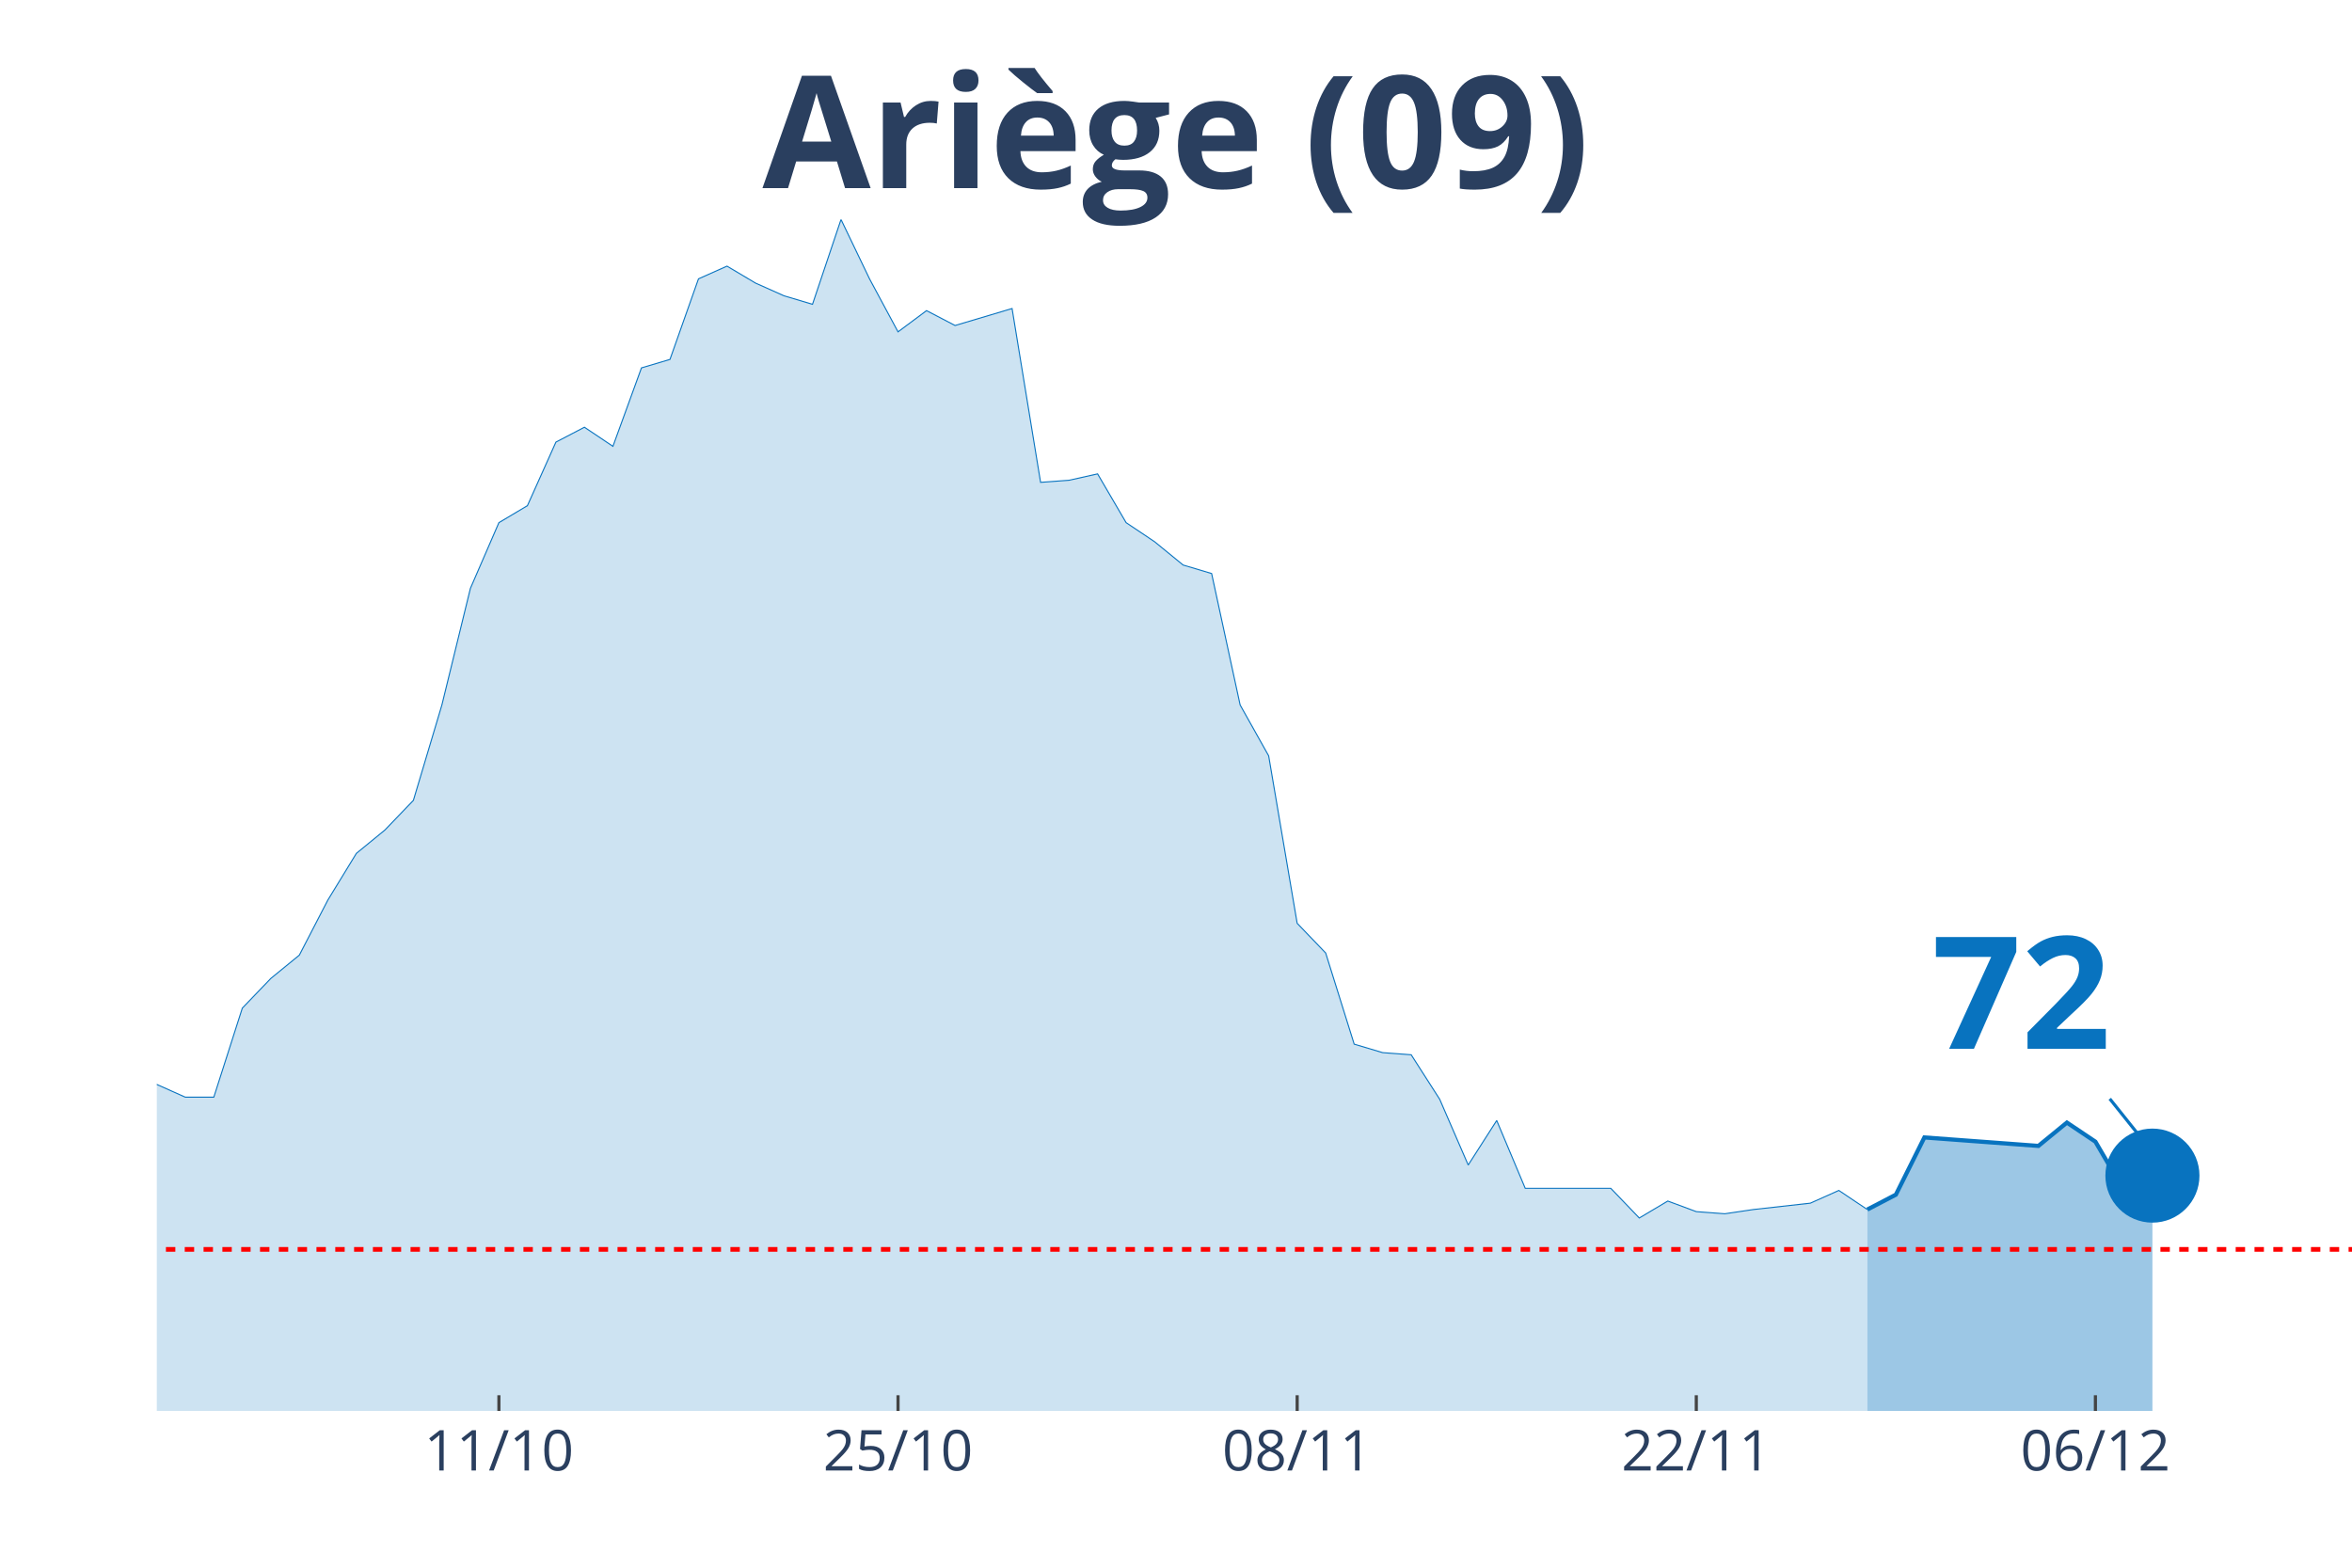
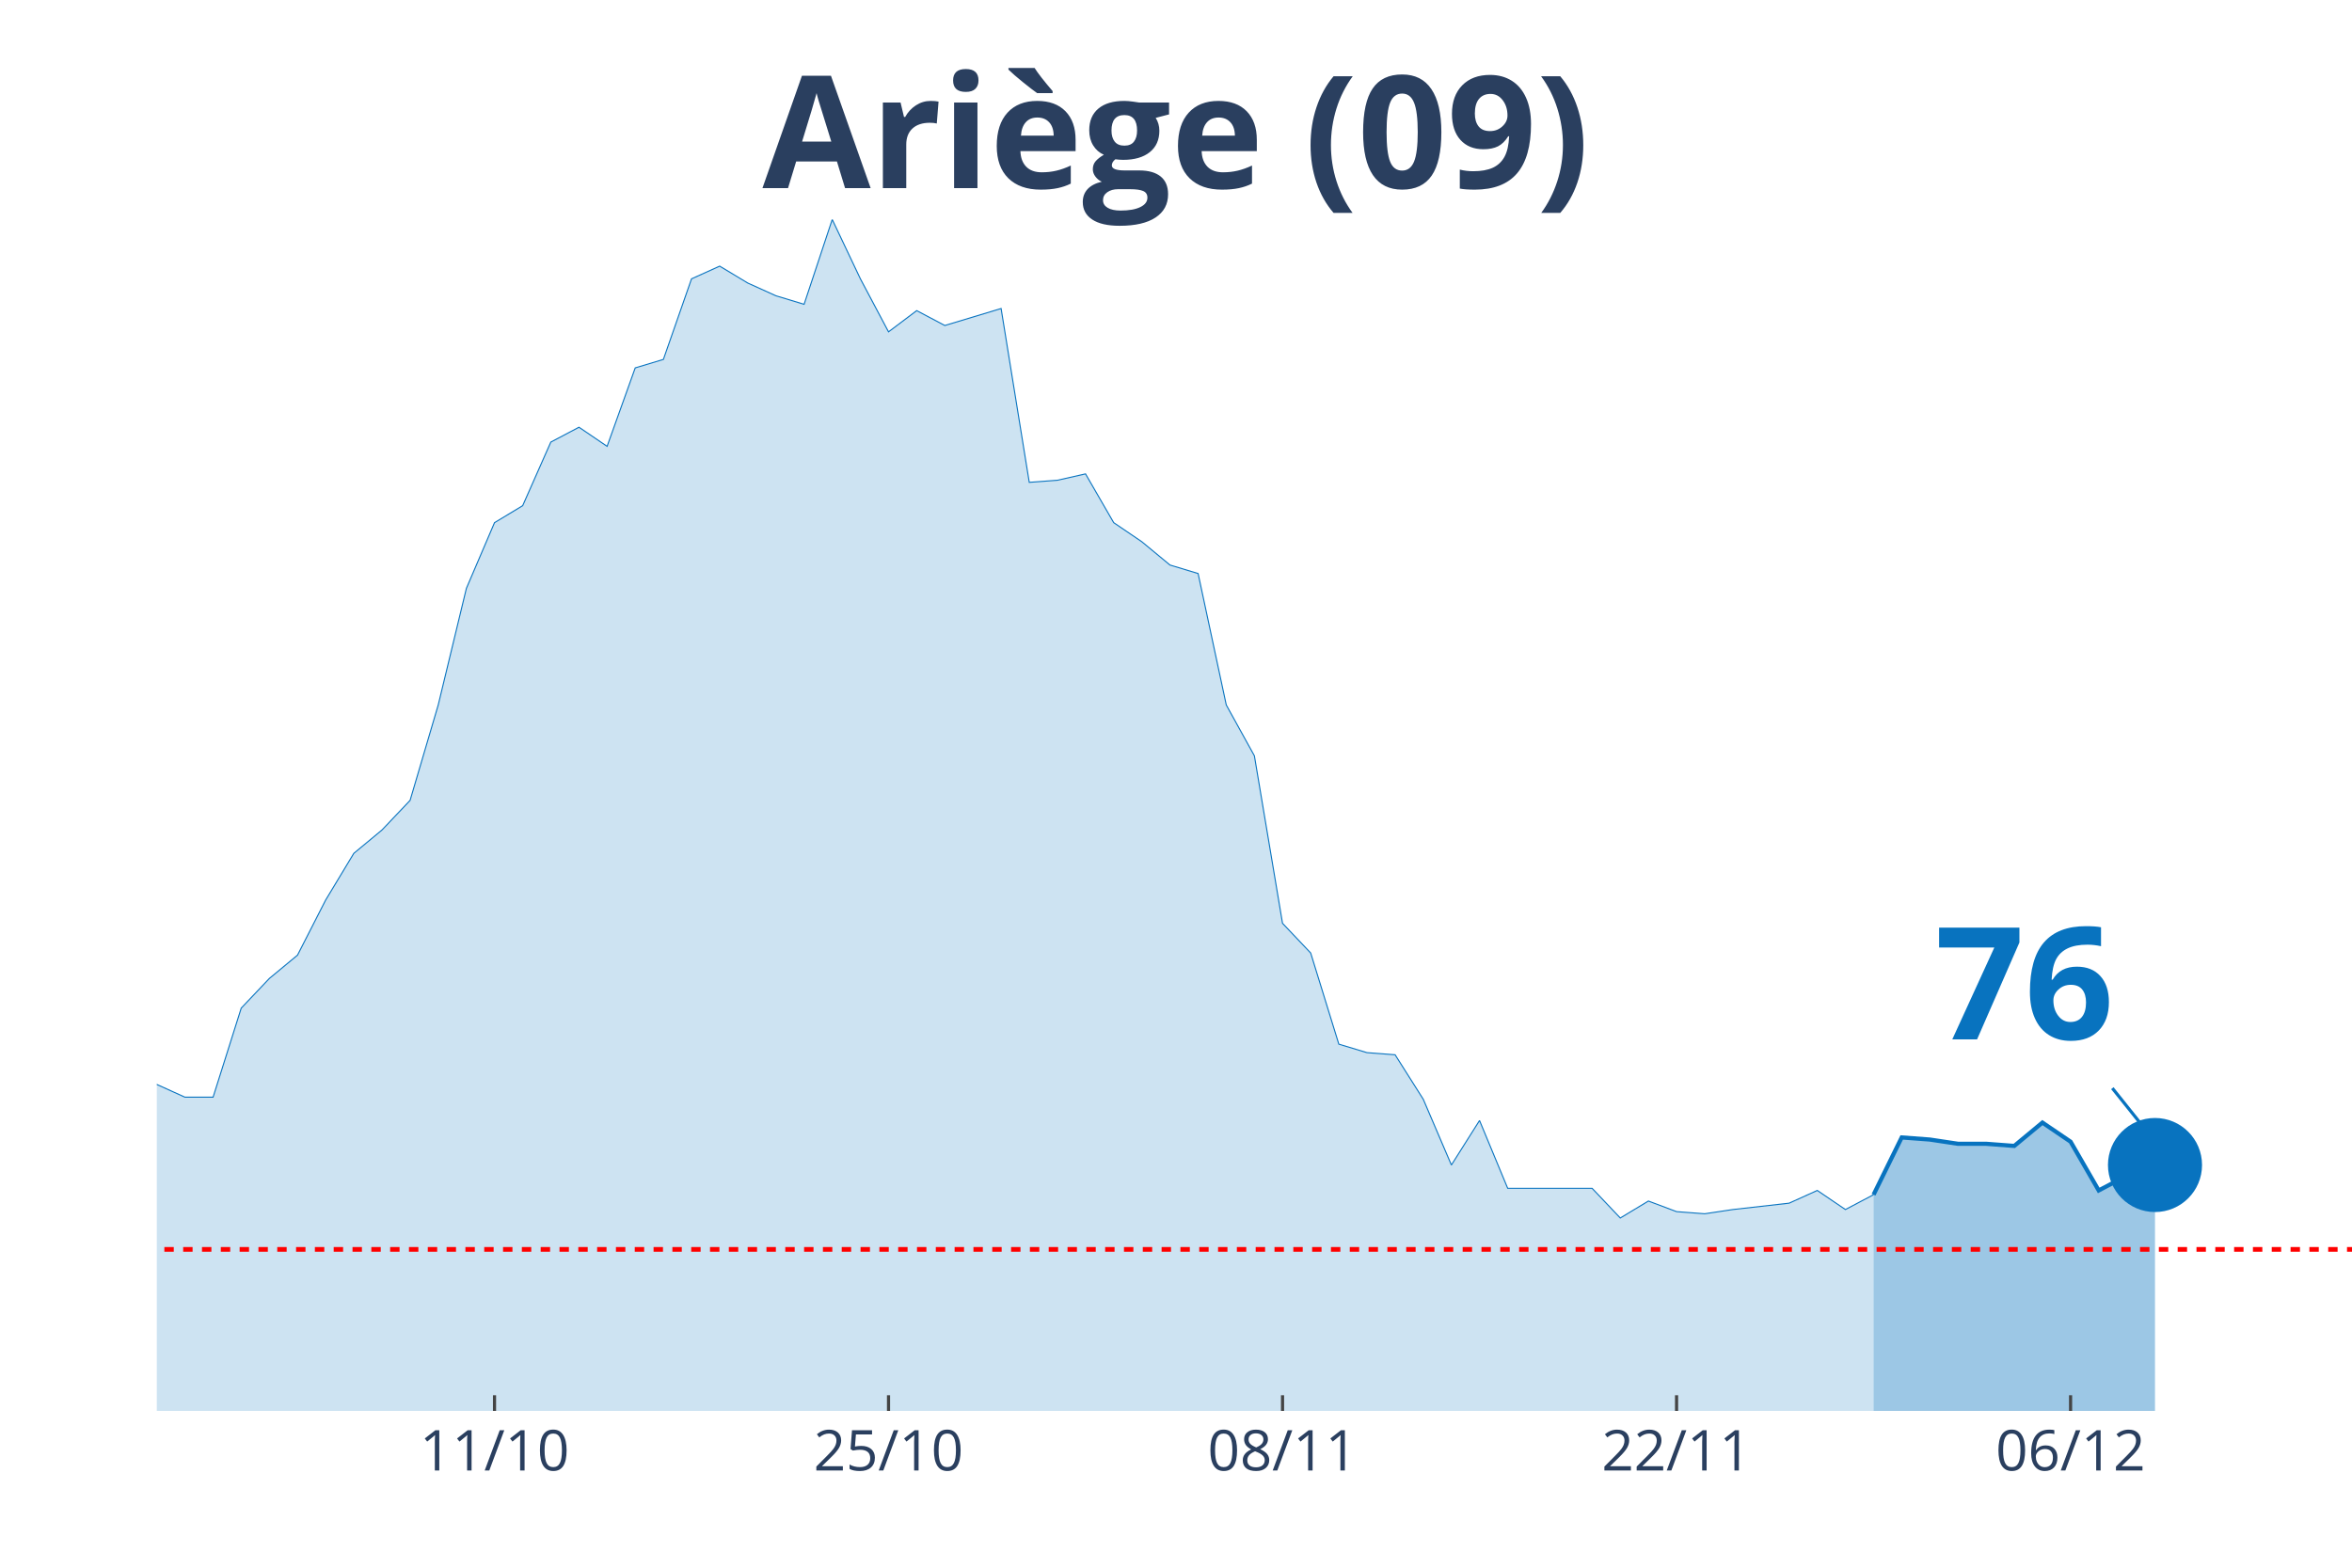
<svg xmlns="http://www.w3.org/2000/svg" class="main-svg" width="1125" height="750" style="" viewBox="0 0 750 500">
  <rect x="0" y="0" width="750" height="500" style="fill: rgb(0, 0, 0); fill-opacity: 0;" />
-   <defs id="defs-b6a039">
+   <defs id="defs-d3dd18">
    <g class="clips">
-       <clipPath id="clipb6a039xyplot" class="plotclip">
+       <clipPath id="clipd3dd18xyplot" class="plotclip">
        <rect width="700" height="380" />
      </clipPath>
-       <clipPath class="axesclip" id="clipb6a039x">
+       <clipPath class="axesclip" id="clipd3dd18x">
        <rect x="50" y="0" width="700" height="500" />
      </clipPath>
-       <clipPath class="axesclip" id="clipb6a039y">
+       <clipPath class="axesclip" id="clipd3dd18y">
        <rect x="0" y="70" width="750" height="380" />
      </clipPath>
-       <clipPath class="axesclip" id="clipb6a039xy">
+       <clipPath class="axesclip" id="clipd3dd18xy">
        <rect x="50" y="70" width="700" height="380" />
      </clipPath>
    </g>
    <g class="gradients" />
  </defs>
  <g class="bglayer">
    <rect class="bg" x="50" y="70" width="700" height="380" style="fill: rgb(0, 0, 0); fill-opacity: 0; stroke-width: 0;" />
  </g>
  <g class="layer-below">
    <g class="imagelayer" />
    <g class="shapelayer" />
  </g>
  <g class="cartesianlayer">
    <g class="subplot xy">
      <g class="layer-subplot">
        <g class="shapelayer" />
        <g class="imagelayer" />
      </g>
      <g class="gridlayer">
        <g class="x">
-           <path class="xgrid crisp" transform="translate(159.09,0)" d="M0,70v380" style="stroke: rgb(255, 255, 255); stroke-opacity: 1; stroke-width: 1px;" />
-           <path class="xgrid crisp" transform="translate(286.36,0)" d="M0,70v380" style="stroke: rgb(255, 255, 255); stroke-opacity: 1; stroke-width: 1px;" />
-           <path class="xgrid crisp" transform="translate(413.64,0)" d="M0,70v380" style="stroke: rgb(255, 255, 255); stroke-opacity: 1; stroke-width: 1px;" />
-           <path class="xgrid crisp" transform="translate(540.91,0)" d="M0,70v380" style="stroke: rgb(255, 255, 255); stroke-opacity: 1; stroke-width: 1px;" />
-           <path class="xgrid crisp" transform="translate(668.18,0)" d="M0,70v380" style="stroke: rgb(255, 255, 255); stroke-opacity: 1; stroke-width: 1px;" />
+           <path class="xgrid crisp" transform="translate(157.69,0)" d="M0,70v380" style="stroke: rgb(255, 255, 255); stroke-opacity: 1; stroke-width: 1px;" />
+           <path class="xgrid crisp" transform="translate(283.33,0)" d="M0,70v380" style="stroke: rgb(255, 255, 255); stroke-opacity: 1; stroke-width: 1px;" />
+           <path class="xgrid crisp" transform="translate(408.97,0)" d="M0,70v380" style="stroke: rgb(255, 255, 255); stroke-opacity: 1; stroke-width: 1px;" />
+           <path class="xgrid crisp" transform="translate(534.62,0)" d="M0,70v380" style="stroke: rgb(255, 255, 255); stroke-opacity: 1; stroke-width: 1px;" />
+           <path class="xgrid crisp" transform="translate(660.26,0)" d="M0,70v380" style="stroke: rgb(255, 255, 255); stroke-opacity: 1; stroke-width: 1px;" />
        </g>
        <g class="y" />
      </g>
      <g class="zerolinelayer" />
      <path class="xlines-below" />
      <path class="ylines-below" />
      <g class="overlines-below" />
      <g class="xaxislayer-below" />
      <g class="yaxislayer-below" />
      <g class="overaxes-below" />
-       <g class="plot" transform="translate(50, 70)" clip-path="url('#clipb6a039xyplot')">
+       <g class="plot" transform="translate(50, 70)" clip-path="url('#clipd3dd18xyplot')">
        <g class="scatterlayer mlayer">
-           <g class="trace scatter trace650b4f" style="stroke-miterlimit: 2;">
+           <g class="trace scatter tracedf2ff8" style="stroke-miterlimit: 2;">
            <g class="fills">
              <g>
-                 <path class="js-fill" d="M545.45,380L-1236.36,380L-1236.36,379.32L-1072.73,380L-1063.64,380L-500,375.94L-490.91,376.62L-463.64,375.27L-454.55,375.27L-418.18,371.21L-409.09,369.86L-336.36,354.31L-327.27,353.63L-309.09,352.28L-300,353.63L-290.91,354.31L-281.82,350.25L-272.73,348.22L-263.64,340.78L-254.55,342.14L-245.45,338.08L-227.27,336.73L-218.18,331.32L-209.09,331.99L-200,339.43L-190.91,337.4L-181.82,340.78L-172.73,340.78L-163.64,331.99L-154.55,329.29L-145.45,318.47L-136.36,300.21L-127.27,289.4L-118.18,283.31L-109.09,282.63L-100,271.81L-90.91,267.08L-81.82,270.46L-72.73,268.43L-63.64,271.14L-54.55,271.81L-45.45,272.49L-36.36,277.9L-27.27,284.66L-18.18,283.31L-9.09,283.99L0,275.87L9.09,279.93L18.18,279.93L27.27,251.53L36.36,242.06L45.45,234.63L54.55,217.05L63.64,202.17L72.73,194.73L81.82,185.27L90.91,154.84L100,117.65L109.09,96.69L118.18,91.28L127.27,71L136.36,66.26L145.45,72.35L154.55,47.33L163.64,44.63L172.73,18.93L181.82,14.88L190.91,20.28L200,24.34L209.09,27.05L218.18,0L227.27,18.93L236.36,35.84L245.45,29.07L254.55,33.81L272.73,28.4L281.82,83.84L290.91,83.17L300,81.14L309.09,96.69L318.18,102.78L327.27,110.21L336.36,112.92L345.45,154.84L354.55,171.07L363.64,224.48L372.73,233.95L381.82,263.02L390.91,265.73L400,266.41L409.09,280.6L418.18,301.57L427.27,287.37L436.36,309L445.45,309L463.64,309L472.73,318.47L481.82,313.06L490.91,316.44L500,317.12L509.09,315.77L527.27,313.74L536.36,309.68L545.45,315.77" style="fill: rgb(8, 115, 191); fill-opacity: 0.2; stroke-width: 0;" />
+                 <path class="js-fill" d="M547.44,380L-1220.51,380L-1220.51,379.32L-1058.97,380L-1050,380L-502.56,374.59L-493.59,375.94L-439.74,375.27L-430.77,375.27L-412.82,371.21L-403.85,369.86L-332.05,354.31L-323.08,353.63L-305.13,352.28L-296.15,353.63L-287.18,354.31L-278.21,350.25L-269.23,348.22L-260.26,340.78L-251.28,342.14L-242.31,338.08L-224.36,336.73L-215.38,331.32L-206.41,331.99L-197.44,339.43L-188.46,337.4L-179.49,340.78L-170.51,340.78L-161.54,331.99L-152.56,329.29L-143.59,318.47L-134.62,300.21L-125.64,289.4L-116.67,283.31L-107.69,282.63L-98.72,271.81L-89.74,267.08L-80.77,270.46L-71.79,268.43L-62.82,271.14L-53.85,271.81L-44.87,272.49L-35.9,277.9L-26.92,284.66L-17.95,283.31L-8.97,283.99L0,275.87L8.97,279.93L17.95,279.93L26.92,251.53L35.9,242.06L44.87,234.63L53.85,217.05L62.82,202.17L71.79,194.73L80.77,185.27L89.74,154.84L98.72,117.65L107.69,96.69L116.67,91.28L125.64,71L134.62,66.26L143.59,72.35L152.56,47.33L161.54,44.63L170.51,18.93L179.49,14.88L188.46,20.28L197.44,24.34L206.41,27.05L215.38,0L224.36,18.93L233.33,35.84L242.31,29.07L251.28,33.81L269.23,28.4L278.21,83.84L287.18,83.17L296.15,81.14L305.13,96.69L314.1,102.78L323.08,110.21L332.05,112.92L341.03,154.84L350,171.07L358.97,224.48L367.95,233.95L376.92,263.02L385.9,265.73L394.87,266.41L403.85,280.6L412.82,301.57L421.79,287.37L430.77,309L439.74,309L457.69,309L466.67,318.47L475.64,313.06L484.62,316.44L493.59,317.12L502.56,315.77L520.51,313.74L529.49,309.68L538.46,315.77L547.44,311.03" style="fill: rgb(8, 115, 191); fill-opacity: 0.2; stroke-width: 0;" />
              </g>
            </g>
            <g class="errorbars" />
            <g class="lines">
-               <path class="js-line" d="M-1236.36,379.32L-1072.73,380L-1063.64,380L-500,375.94L-490.91,376.62L-463.64,375.27L-454.55,375.27L-418.18,371.21L-409.09,369.86L-336.36,354.31L-327.27,353.63L-309.09,352.28L-300,353.63L-290.91,354.31L-281.82,350.25L-272.73,348.22L-263.64,340.78L-254.55,342.14L-245.45,338.08L-227.27,336.73L-218.18,331.32L-209.09,331.99L-200,339.43L-190.91,337.4L-181.82,340.78L-172.73,340.78L-163.64,331.99L-154.55,329.29L-145.45,318.47L-136.36,300.21L-127.27,289.4L-118.18,283.31L-109.09,282.63L-100,271.81L-90.91,267.08L-81.82,270.46L-72.73,268.43L-63.64,271.14L-54.55,271.81L-45.45,272.49L-36.36,277.9L-27.27,284.66L-18.18,283.31L-9.09,283.99L0,275.87L9.09,279.93L18.18,279.93L27.27,251.53L36.36,242.06L45.45,234.63L54.55,217.05L63.64,202.17L72.73,194.73L81.82,185.27L90.91,154.84L100,117.65L109.09,96.69L118.18,91.28L127.27,71L136.36,66.26L145.45,72.35L154.55,47.33L163.64,44.63L172.73,18.93L181.82,14.88L190.91,20.28L200,24.34L209.09,27.05L218.18,0L227.27,18.93L236.36,35.84L245.45,29.07L254.55,33.81L272.73,28.4L281.82,83.84L290.91,83.17L300,81.14L309.09,96.69L318.18,102.78L327.27,110.21L336.36,112.92L345.45,154.84L354.55,171.07L363.64,224.48L372.73,233.95L381.82,263.02L390.91,265.73L400,266.41L409.09,280.6L418.18,301.57L427.27,287.37L436.36,309L445.45,309L463.64,309L472.73,318.47L481.82,313.06L490.91,316.44L500,317.12L509.09,315.77L527.27,313.74L536.36,309.68L545.45,315.77" style="vector-effect: non-scaling-stroke; fill: none; stroke: rgb(8, 115, 191); stroke-opacity: 1; stroke-width: 0.5px; opacity: 1;" />
+               <path class="js-line" d="M-1220.51,379.32L-1058.97,380L-1050,380L-502.56,374.59L-493.59,375.94L-439.74,375.27L-430.77,375.27L-412.82,371.21L-403.85,369.86L-332.05,354.31L-323.08,353.63L-305.13,352.28L-296.15,353.63L-287.18,354.31L-278.21,350.25L-269.23,348.22L-260.26,340.78L-251.28,342.14L-242.31,338.08L-224.36,336.73L-215.38,331.32L-206.41,331.99L-197.44,339.43L-188.46,337.4L-179.49,340.78L-170.51,340.78L-161.54,331.99L-152.56,329.29L-143.59,318.47L-134.62,300.21L-125.64,289.4L-116.67,283.31L-107.69,282.63L-98.72,271.81L-89.74,267.08L-80.77,270.46L-71.79,268.43L-62.82,271.14L-53.85,271.81L-44.87,272.49L-35.9,277.9L-26.92,284.66L-17.95,283.31L-8.97,283.99L0,275.87L8.97,279.93L17.95,279.93L26.92,251.53L35.9,242.06L44.87,234.63L53.85,217.05L62.82,202.17L71.79,194.73L80.77,185.27L89.74,154.84L98.72,117.65L107.69,96.69L116.67,91.28L125.64,71L134.62,66.26L143.59,72.35L152.56,47.33L161.54,44.63L170.51,18.93L179.49,14.88L188.46,20.28L197.44,24.34L206.41,27.05L215.38,0L224.36,18.93L233.33,35.84L242.31,29.07L251.28,33.81L269.23,28.4L278.21,83.84L287.18,83.17L296.15,81.14L305.13,96.69L314.1,102.78L323.08,110.21L332.05,112.92L341.03,154.84L350,171.07L358.97,224.48L367.95,233.95L376.92,263.02L385.9,265.73L394.87,266.41L403.85,280.6L412.82,301.57L421.79,287.37L430.77,309L439.74,309L457.69,309L466.67,318.47L475.64,313.06L484.62,316.44L493.59,317.12L502.56,315.77L520.51,313.74L529.49,309.68L538.46,315.77L547.44,311.03" style="vector-effect: non-scaling-stroke; fill: none; stroke: rgb(8, 115, 191); stroke-opacity: 1; stroke-width: 0.5px; opacity: 1;" />
            </g>
            <g class="points" />
            <g class="text" />
          </g>
-           <g class="trace scatter tracee2ef76" style="stroke-miterlimit: 2;">
+           <g class="trace scatter trace2c8723" style="stroke-miterlimit: 2;">
            <g class="fills">
              <g>
-                 <path class="js-fill" d="M636.36,380L545.45,380L545.45,315.77L554.55,311.03L563.64,292.78L600,295.48L609.09,288.04L618.18,294.13L627.27,309.68L636.36,304.95" style="fill: rgb(8, 115, 191); fill-opacity: 0.4; stroke-width: 0;" />
+                 <path class="js-fill" d="M637.18,380L547.44,380L547.44,311.03L556.41,292.78L565.38,293.45L574.36,294.8L583.33,294.8L592.31,295.48L601.28,288.04L610.26,294.13L619.23,309.68L628.21,304.95L637.18,301.57" style="fill: rgb(8, 115, 191); fill-opacity: 0.4; stroke-width: 0;" />
              </g>
            </g>
            <g class="errorbars" />
            <g class="lines">
-               <path class="js-line" d="M545.45,315.77L554.55,311.03L563.64,292.78L600,295.48L609.09,288.04L618.18,294.13L627.27,309.68L636.36,304.95" style="vector-effect: non-scaling-stroke; fill: none; stroke: rgb(8, 115, 191); stroke-opacity: 1; stroke-width: 2px; opacity: 1;" />
+               <path class="js-line" d="M547.44,311.03L556.41,292.78L565.38,293.45L574.36,294.8L583.33,294.8L592.31,295.48L601.28,288.04L610.26,294.13L619.23,309.68L628.21,304.95L637.18,301.57" style="vector-effect: non-scaling-stroke; fill: none; stroke: rgb(8, 115, 191); stroke-opacity: 1; stroke-width: 2px; opacity: 1;" />
            </g>
            <g class="points" />
            <g class="text" />
          </g>
-           <g class="trace scatter tracef82b59" style="stroke-miterlimit: 2; opacity: 1;">
+           <g class="trace scatter tracee5105d" style="stroke-miterlimit: 2; opacity: 1;">
            <g class="fills" />
            <g class="errorbars" />
            <g class="lines" />
            <g class="points">
-               <path class="point" transform="translate(636.36,304.95)" d="M15,0A15,15 0 1,1 0,-15A15,15 0 0,1 15,0Z" style="opacity: 1; stroke-width: 0px; fill: rgb(8, 115, 191); fill-opacity: 1;" />
+               <path class="point" transform="translate(637.18,301.57)" d="M15,0A15,15 0 1,1 0,-15A15,15 0 0,1 15,0Z" style="opacity: 1; stroke-width: 0px; fill: rgb(8, 115, 191); fill-opacity: 1;" />
            </g>
            <g class="text" />
          </g>
        </g>
      </g>
      <g class="overplot" />
      <path class="xlines-above crisp" style="fill: none; stroke-width: 1px; stroke: rgb(0, 0, 0); stroke-opacity: 0;" d="" />
      <path class="ylines-above crisp" style="fill: none;" d="M0,0" />
      <g class="overlines-above" />
      <g class="xaxislayer-above">
-         <path class="xtick ticks crisp" d="M0,450v-5" transform="translate(159.09,0)" style="stroke: rgb(68, 68, 68); stroke-opacity: 1; stroke-width: 1px;" />
-         <path class="xtick ticks crisp" d="M0,450v-5" transform="translate(286.36,0)" style="stroke: rgb(68, 68, 68); stroke-opacity: 1; stroke-width: 1px;" />
-         <path class="xtick ticks crisp" d="M0,450v-5" transform="translate(413.64,0)" style="stroke: rgb(68, 68, 68); stroke-opacity: 1; stroke-width: 1px;" />
-         <path class="xtick ticks crisp" d="M0,450v-5" transform="translate(540.91,0)" style="stroke: rgb(68, 68, 68); stroke-opacity: 1; stroke-width: 1px;" />
-         <path class="xtick ticks crisp" d="M0,450v-5" transform="translate(668.18,0)" style="stroke: rgb(68, 68, 68); stroke-opacity: 1; stroke-width: 1px;" />
+         <path class="xtick ticks crisp" d="M0,450v-5" transform="translate(157.69,0)" style="stroke: rgb(68, 68, 68); stroke-opacity: 1; stroke-width: 1px;" />
+         <path class="xtick ticks crisp" d="M0,450v-5" transform="translate(283.33,0)" style="stroke: rgb(68, 68, 68); stroke-opacity: 1; stroke-width: 1px;" />
+         <path class="xtick ticks crisp" d="M0,450v-5" transform="translate(408.97,0)" style="stroke: rgb(68, 68, 68); stroke-opacity: 1; stroke-width: 1px;" />
+         <path class="xtick ticks crisp" d="M0,450v-5" transform="translate(534.62,0)" style="stroke: rgb(68, 68, 68); stroke-opacity: 1; stroke-width: 1px;" />
+         <path class="xtick ticks crisp" d="M0,450v-5" transform="translate(660.26,0)" style="stroke: rgb(68, 68, 68); stroke-opacity: 1; stroke-width: 1px;" />
        <g class="xtick">
-           <text text-anchor="middle" x="0" y="469" transform="translate(159.09,0)" style="font-family: 'Open Sans', verdana, arial, sans-serif; font-size: 18px; fill: rgb(42, 63, 95); fill-opacity: 1; white-space: pre;">11/10</text>
+           <text text-anchor="middle" x="0" y="469" transform="translate(157.69,0)" style="font-family: 'Open Sans', verdana, arial, sans-serif; font-size: 18px; fill: rgb(42, 63, 95); fill-opacity: 1; white-space: pre;">11/10</text>
        </g>
        <g class="xtick">
-           <text text-anchor="middle" x="0" y="469" transform="translate(286.36,0)" style="font-family: 'Open Sans', verdana, arial, sans-serif; font-size: 18px; fill: rgb(42, 63, 95); fill-opacity: 1; white-space: pre;">25/10</text>
+           <text text-anchor="middle" x="0" y="469" transform="translate(283.33,0)" style="font-family: 'Open Sans', verdana, arial, sans-serif; font-size: 18px; fill: rgb(42, 63, 95); fill-opacity: 1; white-space: pre;">25/10</text>
        </g>
        <g class="xtick">
-           <text text-anchor="middle" x="0" y="469" transform="translate(413.64,0)" style="font-family: 'Open Sans', verdana, arial, sans-serif; font-size: 18px; fill: rgb(42, 63, 95); fill-opacity: 1; white-space: pre;">08/11</text>
+           <text text-anchor="middle" x="0" y="469" transform="translate(408.97,0)" style="font-family: 'Open Sans', verdana, arial, sans-serif; font-size: 18px; fill: rgb(42, 63, 95); fill-opacity: 1; white-space: pre;">08/11</text>
        </g>
        <g class="xtick">
-           <text text-anchor="middle" x="0" y="469" transform="translate(540.91,0)" style="font-family: 'Open Sans', verdana, arial, sans-serif; font-size: 18px; fill: rgb(42, 63, 95); fill-opacity: 1; white-space: pre;">22/11</text>
+           <text text-anchor="middle" x="0" y="469" transform="translate(534.62,0)" style="font-family: 'Open Sans', verdana, arial, sans-serif; font-size: 18px; fill: rgb(42, 63, 95); fill-opacity: 1; white-space: pre;">22/11</text>
        </g>
        <g class="xtick">
-           <text text-anchor="middle" x="0" y="469" transform="translate(668.18,0)" style="font-family: 'Open Sans', verdana, arial, sans-serif; font-size: 18px; fill: rgb(42, 63, 95); fill-opacity: 1; white-space: pre;">06/12</text>
+           <text text-anchor="middle" x="0" y="469" transform="translate(660.26,0)" style="font-family: 'Open Sans', verdana, arial, sans-serif; font-size: 18px; fill: rgb(42, 63, 95); fill-opacity: 1; white-space: pre;">06/12</text>
        </g>
      </g>
      <g class="yaxislayer-above" />
      <g class="overaxes-above" />
    </g>
  </g>
  <g class="polarlayer" />
  <g class="ternarylayer" />
  <g class="geolayer" />
  <g class="funnelarealayer" />
  <g class="pielayer" />
  <g class="treemaplayer" />
  <g class="sunburstlayer" />
  <g class="glimages" />
-   <defs id="topdefs-b6a039">
+   <defs id="topdefs-d3dd18">
    <g class="clips" />
  </defs>
  <g class="layer-above">
    <g class="imagelayer" />
    <g class="shapelayer">
-       <path data-index="0" fill-rule="evenodd" d="M-5059.09,398.48L1586.36,398.48" clip-path="url('#clipb6a039xy')" style="opacity: 1; stroke: rgb(255, 0, 0); stroke-opacity: 1; fill: rgb(0, 0, 0); fill-opacity: 0; stroke-dasharray: 3px, 3px; stroke-width: 1.5px;" />
+       <path data-index="0" fill-rule="evenodd" d="M-4993.59,398.48L1566.67,398.48" clip-path="url('#clipd3dd18xy')" style="opacity: 1; stroke: rgb(255, 0, 0); stroke-opacity: 1; fill: rgb(0, 0, 0); fill-opacity: 0; stroke-dasharray: 3px, 3px; stroke-width: 1.5px;" />
    </g>
  </g>
  <g class="infolayer">
    <g class="g-gtitle">
      <text class="gtitle" x="375" y="25" text-anchor="middle" dy="0.7em" style="font-family: 'Open Sans', verdana, arial, sans-serif; font-size: 50px; fill: rgb(42, 63, 95); opacity: 1; font-weight: normal; white-space: pre;">
        <tspan style="font-weight:bold">Ariège (09)</tspan>
      </text>
    </g>
    <g class="g-xtitle" />
    <g class="annotation" data-index="0" style="opacity: 1;">
-       <g class="annotation-text-g" transform="rotate(0,644.36,314.95)">
-         <g class="cursor-pointer" transform="translate(601, 279)">
+       <g class="annotation-text-g" transform="rotate(0,645.18,311.57)">
+         <g class="cursor-pointer" transform="translate(602, 276)">
          <rect class="bg" x="0.5" y="0.5" width="86" height="71" style="stroke-width: 1px; stroke: rgb(0, 0, 0); stroke-opacity: 0; fill: rgb(255, 255, 255); fill-opacity: 0.6;" />
          <text class="annotation-text" text-anchor="middle" x="43.531" y="55.5" style="font-family: 'Open Sans', verdana, arial, sans-serif; font-size: 50px; fill: rgb(8, 115, 191); fill-opacity: 1; white-space: pre;">
-             <tspan style="font-weight:bold">72 </tspan>
+             <tspan style="font-weight:bold">76 </tspan>
          </text>
        </g>
      </g>
      <g class="annotation-arrow-g" style="opacity: 1;">
-         <path d="M672.76,350.45L684.36,364.95" style="stroke-width: 1px; stroke: rgb(8, 115, 191); stroke-opacity: 1; stroke-dasharray: 0px, 0px, 18.569px, 18.569px;" />
+         <path d="M673.58,347.07L685.18,361.57" style="stroke-width: 1px; stroke: rgb(8, 115, 191); stroke-opacity: 1; stroke-dasharray: 0px, 0px, 18.569px, 18.569px;" />
      </g>
    </g>
  </g>
</svg>
